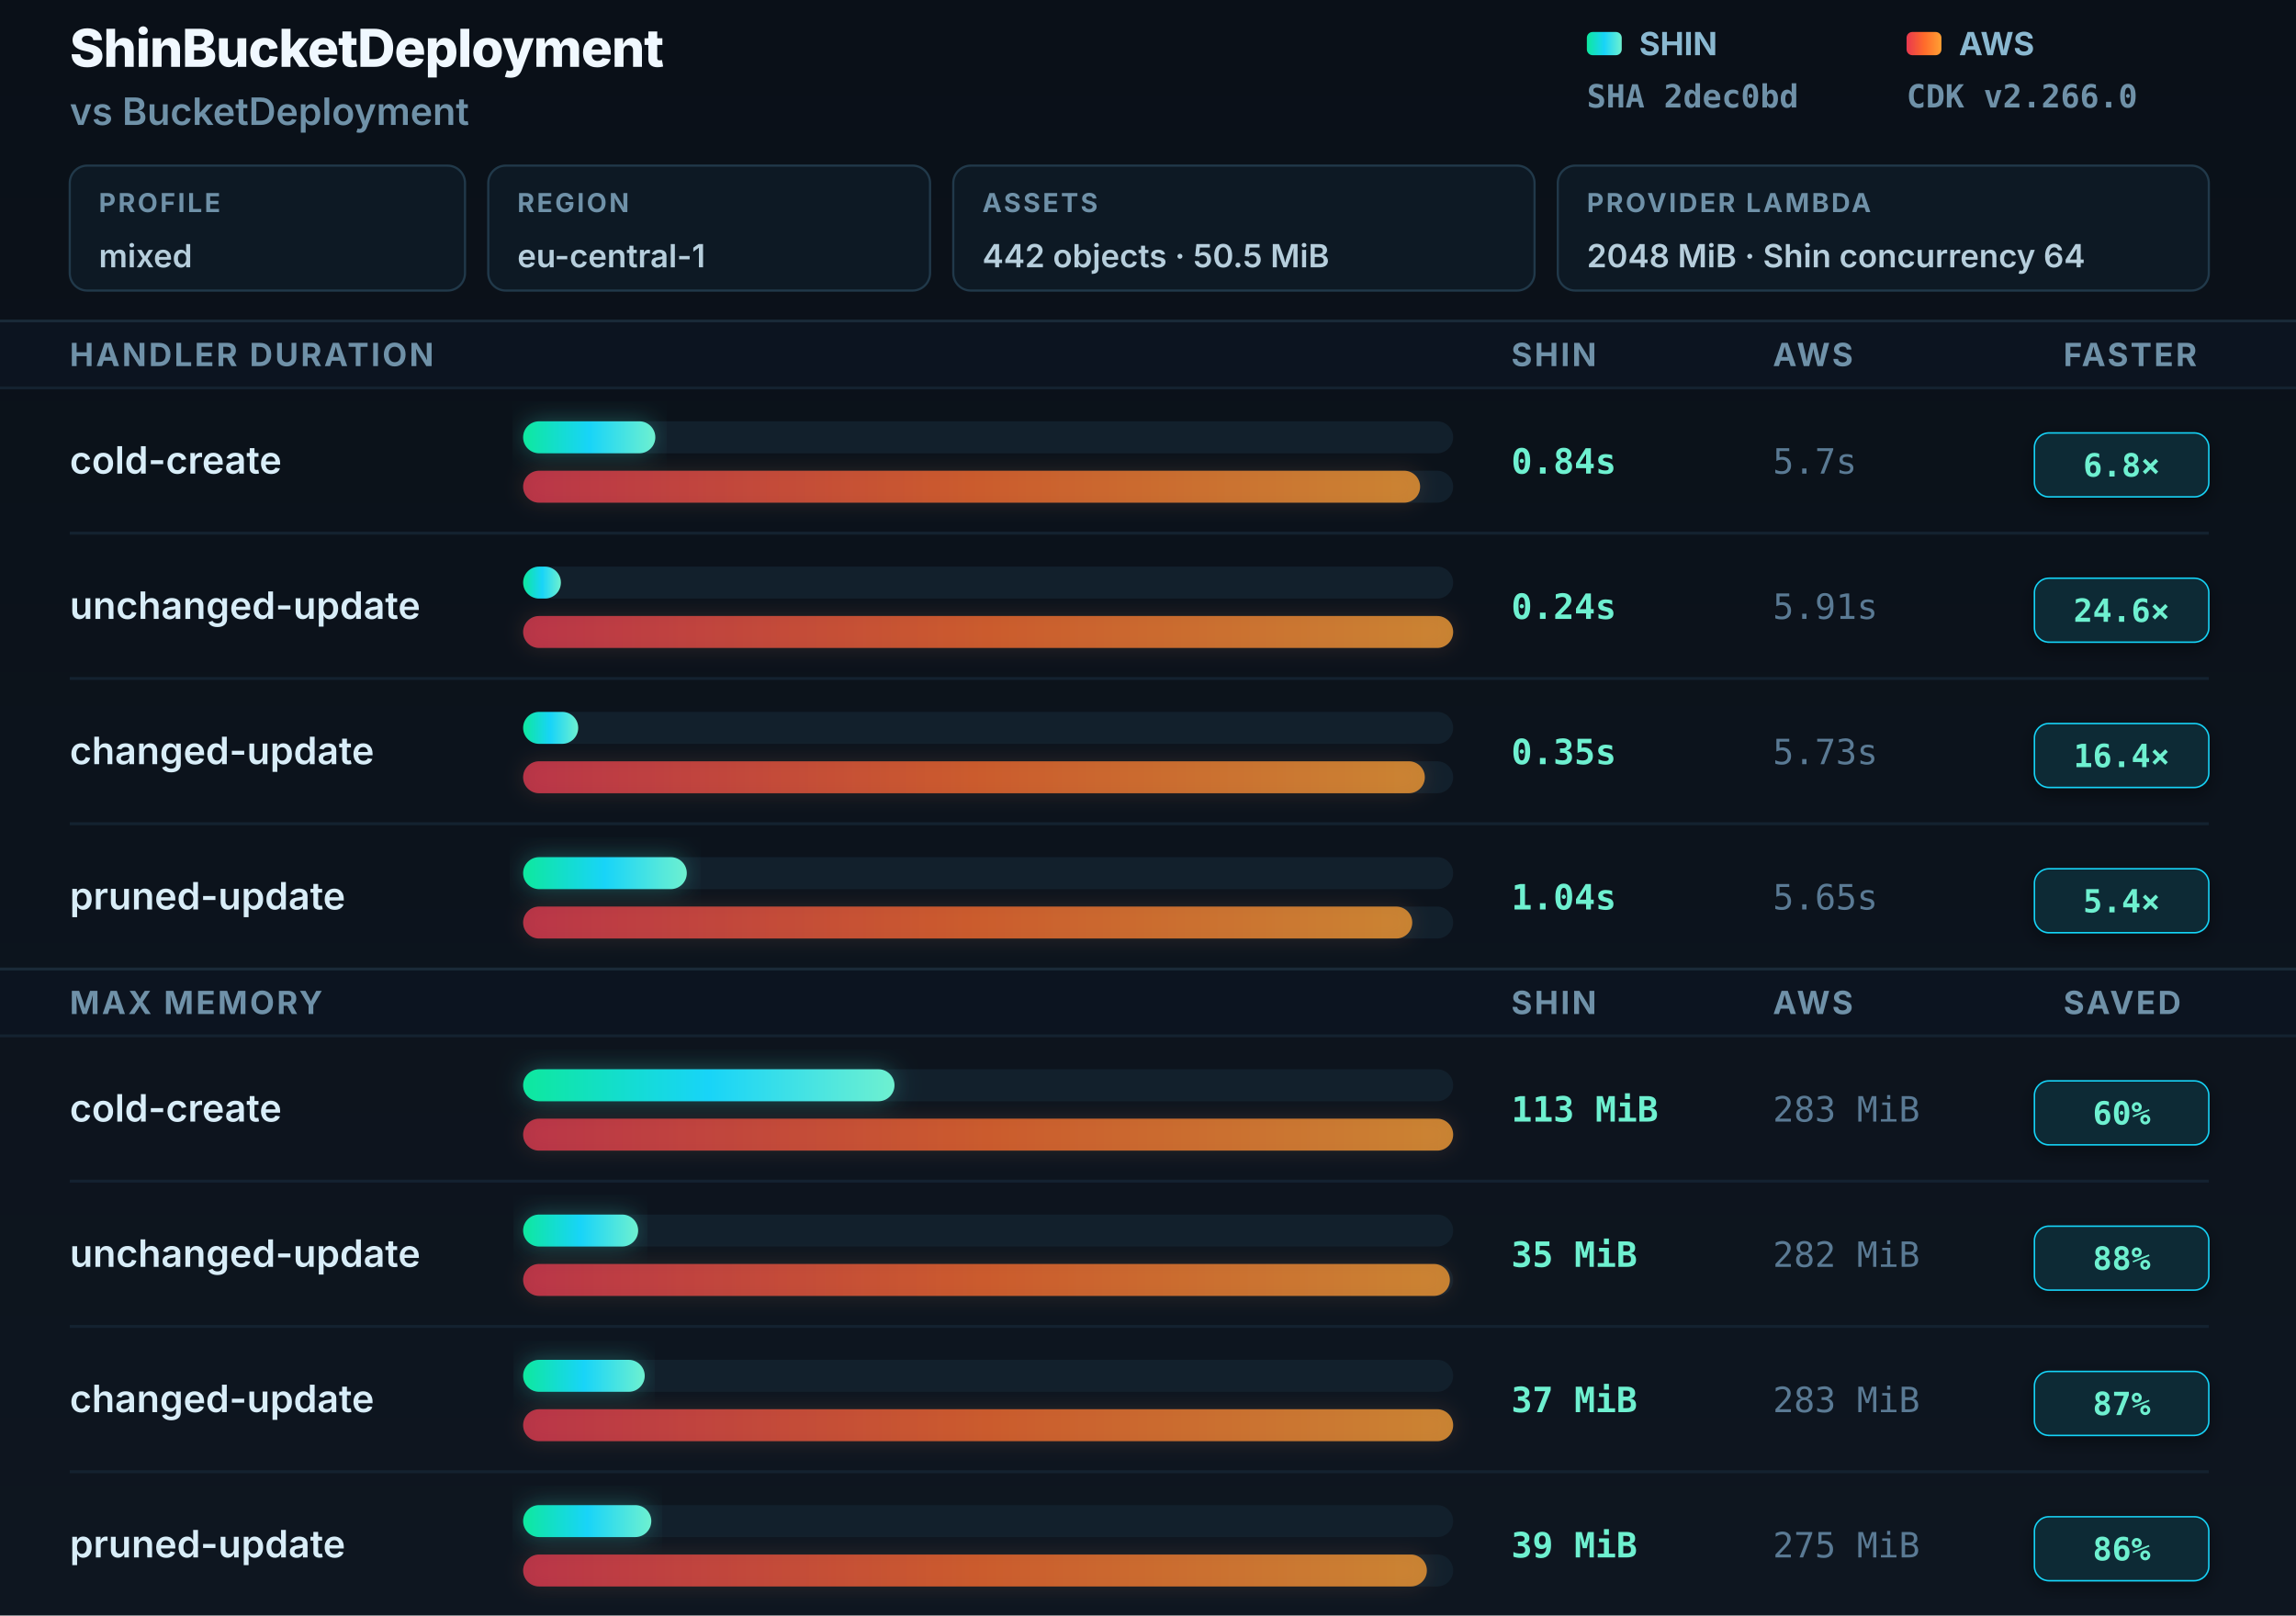
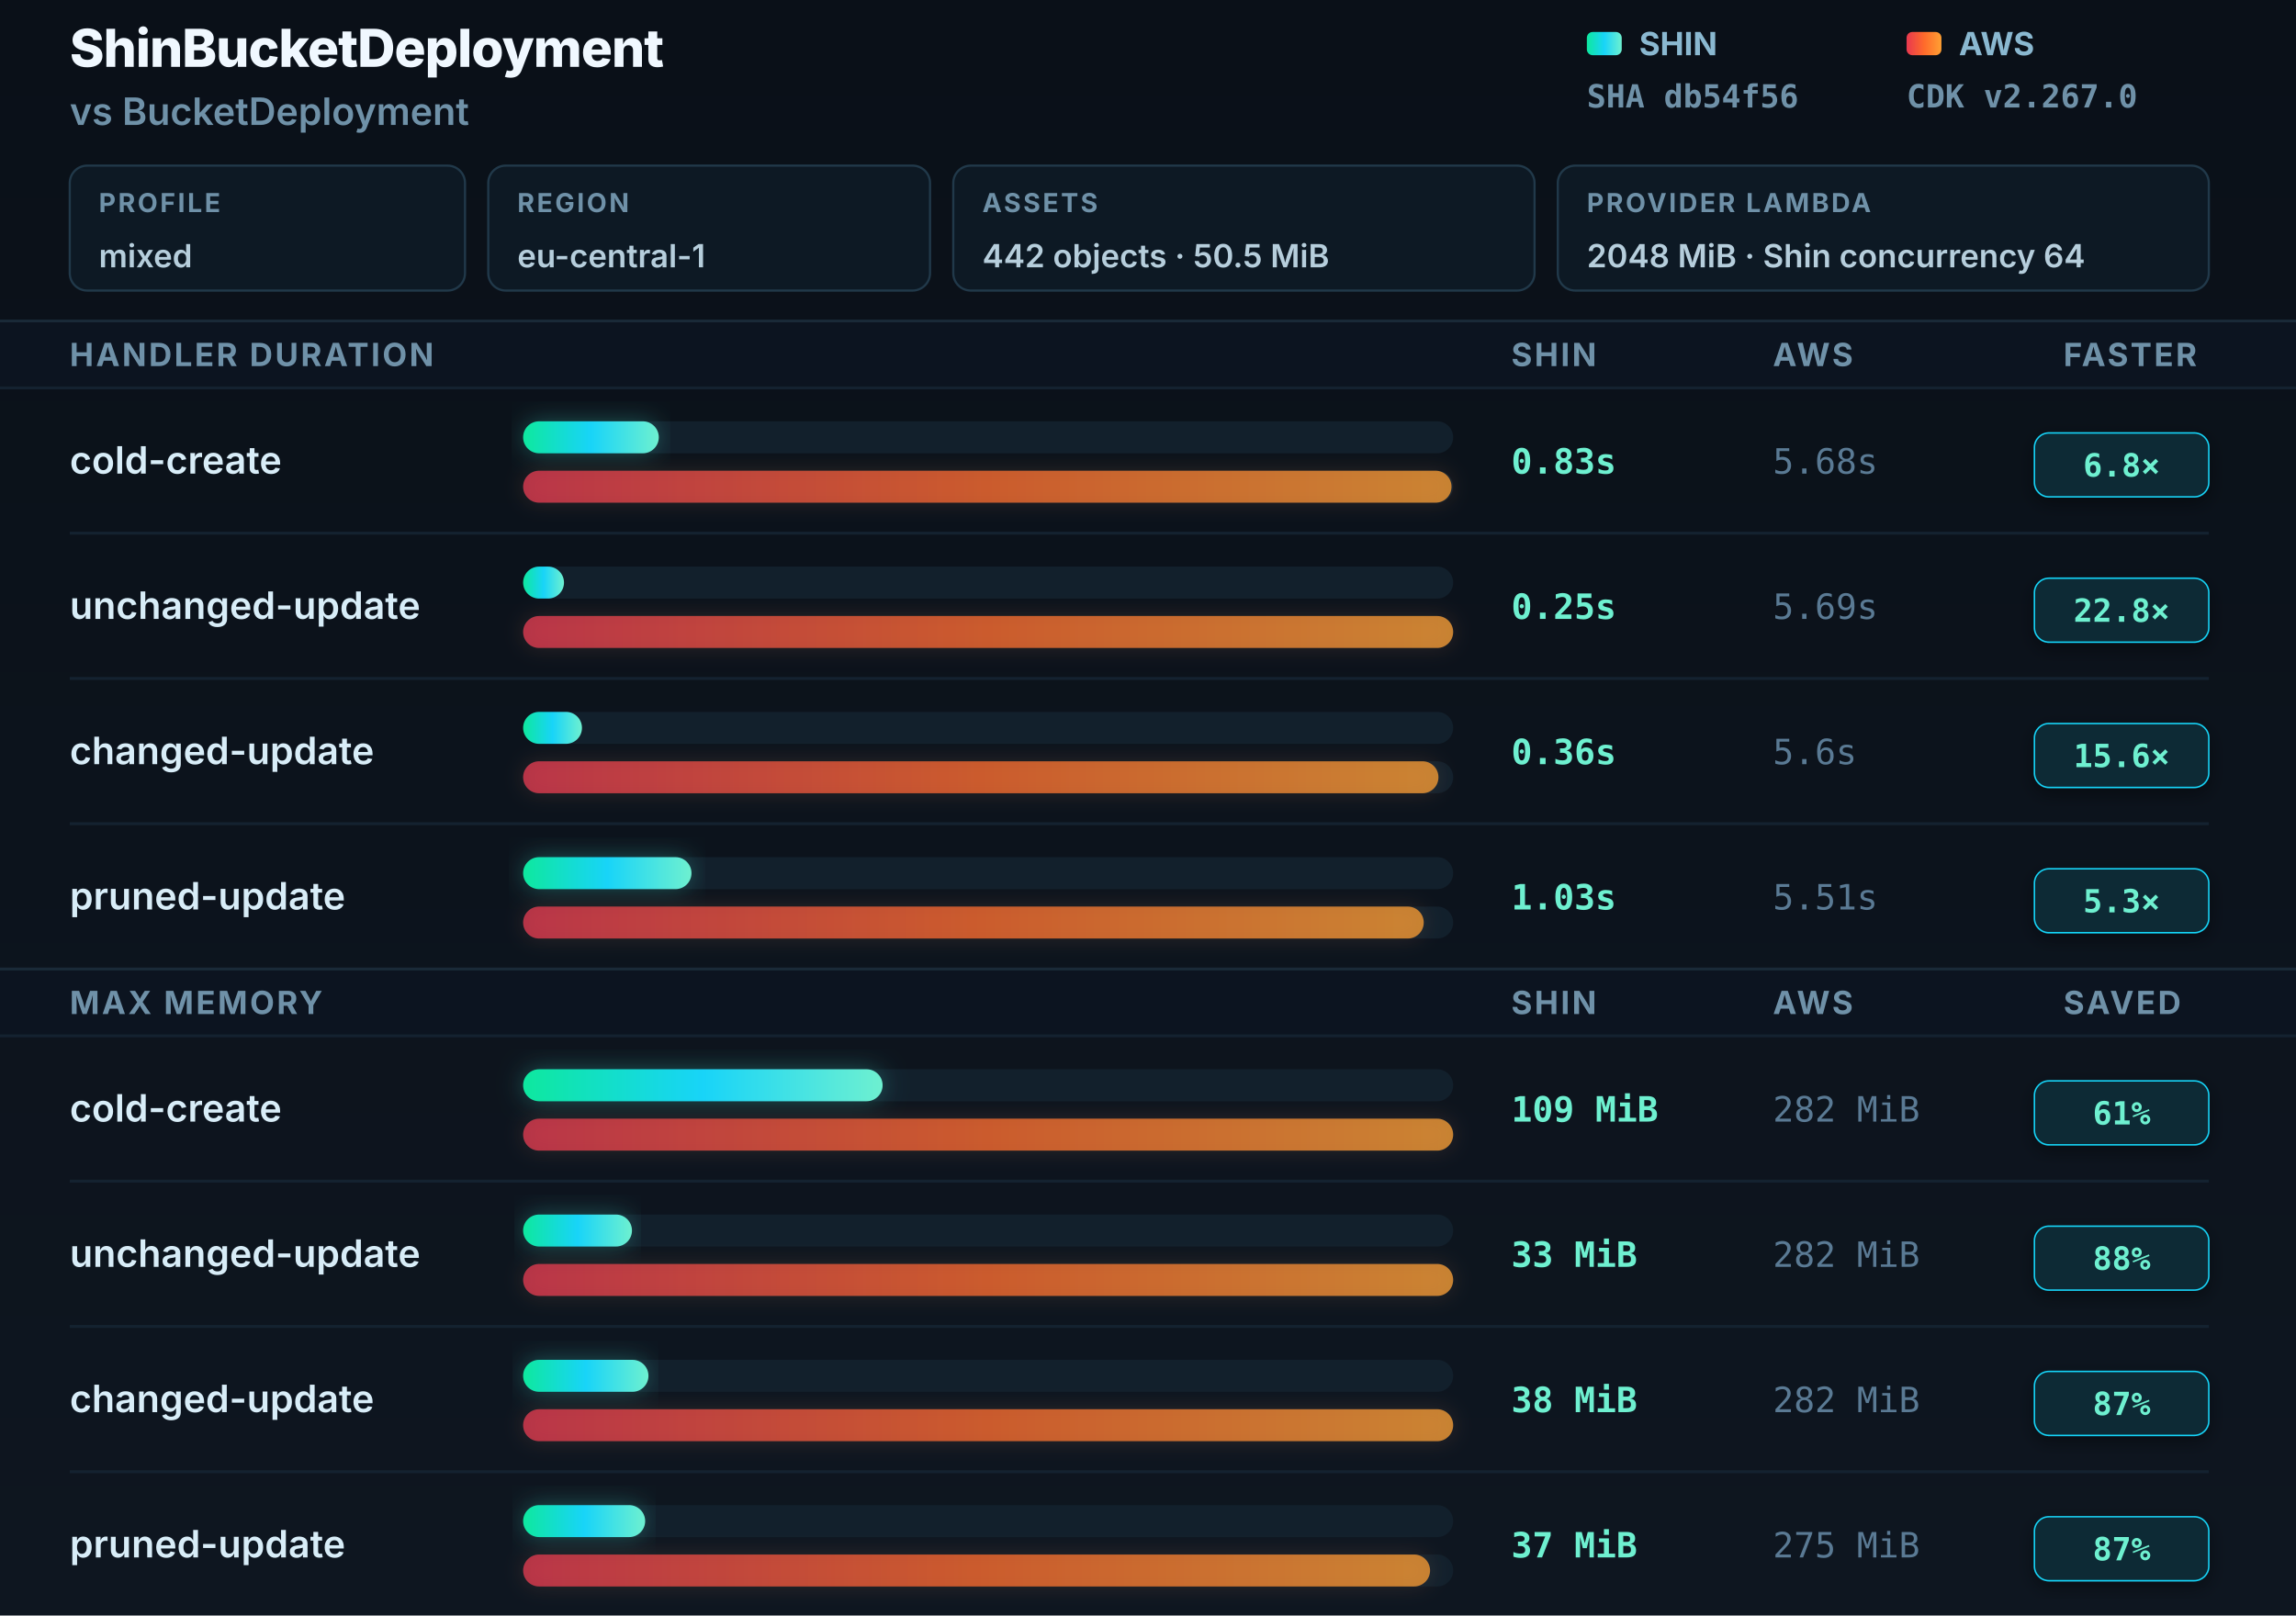
<svg xmlns="http://www.w3.org/2000/svg" width="790" height="556" viewBox="0 0 790 556" role="img" aria-labelledby="title desc">
  <defs>
    <linearGradient id="shin" x1="0" y1="0" x2="1" y2="0">
      <stop offset="0" stop-color="#0ee89e" />
      <stop offset="0.5" stop-color="#18d4f8" />
      <stop offset="1" stop-color="#6ef0d0" />
    </linearGradient>
    <linearGradient id="aws" x1="0" y1="0" x2="1" y2="0">
      <stop offset="0" stop-color="#e8384f" />
      <stop offset="0.5" stop-color="#ff6a2b" />
      <stop offset="1" stop-color="#ffa033" />
    </linearGradient>
    <linearGradient id="bgGrad" x1="0" y1="0" x2="0" y2="1">
      <stop offset="0" stop-color="#0a1018" />
      <stop offset="1" stop-color="#0e1620" />
    </linearGradient>
    <filter id="gS" x="-8%" y="-60%" width="116%" height="220%">
      <feGaussianBlur in="SourceGraphic" stdDeviation="4" />
      <feColorMatrix type="matrix" values="0 0 0 0 0.06 0 0 0 0 0.85 0 0 0 0 0.7 0 0 0 0.6 0" />
    </filter>
    <filter id="gA" x="-8%" y="-60%" width="116%" height="220%">
      <feGaussianBlur in="SourceGraphic" stdDeviation="3.5" />
      <feColorMatrix type="matrix" values="0 0 0 0 0.95 0 0 0 0 0.35 0 0 0 0 0.15 0 0 0 0.4 0" />
    </filter>
    <filter id="badgeShadow" x="-20%" y="-30%" width="140%" height="160%">
      <feDropShadow dx="0" dy="2" stdDeviation="3" flood-color="#000" flood-opacity="0.4" />
    </filter>
  </defs>
  <rect width="790" height="556" fill="url(#bgGrad)" />
  <text x="24" y="23" font-family="Inter, -apple-system, sans-serif" font-size="18" font-weight="800" fill="#f0f8ff" letter-spacing="-0.3">ShinBucketDeployment</text>
  <text x="24" y="43" font-family="Inter, -apple-system, sans-serif" font-size="13" font-weight="600" fill="#6f91a8">vs BucketDeployment</text>
  <rect x="24" y="57" width="136" height="43" rx="6" fill="#0d1924" stroke="#21394a" stroke-width="0.75" />
  <text x="34" y="73" font-family="Inter, -apple-system, sans-serif" font-size="9" font-weight="700" fill="#6f91a8" letter-spacing="0.8">PROFILE</text>
  <text x="34" y="92" font-family="Inter, -apple-system, sans-serif" font-size="11" font-weight="600" fill="#b6cedc">mixed</text>
  <rect x="168" y="57" width="152" height="43" rx="6" fill="#0d1924" stroke="#21394a" stroke-width="0.75" />
  <text x="178" y="73" font-family="Inter, -apple-system, sans-serif" font-size="9" font-weight="700" fill="#6f91a8" letter-spacing="0.8">REGION</text>
  <text x="178" y="92" font-family="Inter, -apple-system, sans-serif" font-size="11" font-weight="600" fill="#b6cedc">eu-central-1</text>
  <rect x="328" y="57" width="200" height="43" rx="6" fill="#0d1924" stroke="#21394a" stroke-width="0.75" />
  <text x="338" y="73" font-family="Inter, -apple-system, sans-serif" font-size="9" font-weight="700" fill="#6f91a8" letter-spacing="0.8">ASSETS</text>
  <text x="338" y="92" font-family="Inter, -apple-system, sans-serif" font-size="11" font-weight="600" fill="#b6cedc">442 objects · 50.5 MiB</text>
  <rect x="536" y="57" width="224" height="43" rx="6" fill="#0d1924" stroke="#21394a" stroke-width="0.75" />
  <text x="546" y="73" font-family="Inter, -apple-system, sans-serif" font-size="9" font-weight="700" fill="#6f91a8" letter-spacing="0.8">PROVIDER LAMBDA</text>
  <text x="546" y="92" font-family="Inter, -apple-system, sans-serif" font-size="11" font-weight="600" fill="#b6cedc">2048 MiB · Shin concurrency 64</text>
  <rect x="546" y="11" width="12" height="8" rx="2" fill="url(#shin)" />
  <text x="564" y="19" font-family="Inter, -apple-system, sans-serif" font-size="11" font-weight="700" fill="#8ab8d0">SHIN</text>
-   <text x="546" y="37" font-family="JetBrains Mono, monospace" font-size="11" font-weight="600" fill="#6f91a8">SHA 2dec0bd</text>
+   <text x="546" y="37" font-family="JetBrains Mono, monospace" font-size="11" font-weight="600" fill="#6f91a8">SHA db54f56</text>
  <rect x="656" y="11" width="12" height="8" rx="2" fill="url(#aws)" />
  <text x="674" y="19" font-family="Inter, -apple-system, sans-serif" font-size="11" font-weight="700" fill="#8ab8d0">AWS</text>
-   <text x="656" y="37" font-family="JetBrains Mono, monospace" font-size="11" font-weight="600" fill="#6f91a8">CDK v2.266.0</text>
+   <text x="656" y="37" font-family="JetBrains Mono, monospace" font-size="11" font-weight="600" fill="#6f91a8">CDK v2.267.0</text>
  <rect x="0" y="110" width="790" height="1" fill="#1a2a38" />
  <rect y="111" width="790" height="22" fill="#0c1420" />
  <text x="24" y="126" font-family="Inter, -apple-system, sans-serif" font-size="11" font-weight="700" fill="#6f91a8" letter-spacing="0.8">HANDLER DURATION</text>
  <text x="520" y="126" font-family="Inter, -apple-system, sans-serif" font-size="11" font-weight="700" fill="#6f91a8" letter-spacing="0.8">SHIN</text>
  <text x="610" y="126" font-family="Inter, -apple-system, sans-serif" font-size="11" font-weight="700" fill="#6f91a8" letter-spacing="0.8">AWS</text>
  <text x="710" y="126" font-family="Inter, -apple-system, sans-serif" font-size="11" font-weight="700" fill="#6f91a8" letter-spacing="0.8">FASTER</text>
  <rect x="0" y="133" width="790" height="1" fill="#142230" />
  <text x="24" y="163" font-family="Inter, -apple-system, sans-serif" font-size="13" font-weight="600" fill="#d8edf8">cold-create</text>
  <rect x="180" y="145" width="320" height="11" rx="5.5" fill="#12202c" />
-   <rect x="180" y="145" width="45.482" height="11" rx="5.5" fill="url(#shin)" filter="url(#gS)" opacity="0.5" />
-   <rect x="180" y="145" width="45.482" height="11" rx="5.5" fill="url(#shin)" />
+   <rect x="180" y="145" width="46.678" height="11" rx="5.5" fill="url(#shin)" filter="url(#gS)" opacity="0.5" />
+   <rect x="180" y="145" width="46.678" height="11" rx="5.5" fill="url(#shin)" />
  <rect x="180" y="162" width="320" height="11" rx="5.5" fill="#12202c" />
-   <rect x="180" y="162" width="308.629" height="11" rx="5.5" fill="url(#aws)" filter="url(#gA)" opacity="0.35" />
-   <rect x="180" y="162" width="308.629" height="11" rx="5.5" fill="url(#aws)" opacity="0.75" />
-   <text x="520" y="163" font-family="JetBrains Mono, monospace" font-size="12" font-weight="700" fill="#6ef0d0">0.84s</text>
-   <text x="610" y="163" font-family="JetBrains Mono, monospace" font-size="12" font-weight="400" fill="#5a7a94">5.7s</text>
+   <rect x="180" y="162" width="319.438" height="11" rx="5.5" fill="url(#aws)" filter="url(#gA)" opacity="0.35" />
+   <rect x="180" y="162" width="319.438" height="11" rx="5.5" fill="url(#aws)" opacity="0.75" />
+   <text x="520" y="163" font-family="JetBrains Mono, monospace" font-size="12" font-weight="700" fill="#6ef0d0">0.83s</text>
+   <text x="610" y="163" font-family="JetBrains Mono, monospace" font-size="12" font-weight="400" fill="#5a7a94">5.68s</text>
  <rect x="700" y="149" width="60" height="22" rx="5" fill="#082b35" stroke="#18d4f8" stroke-width="0.5" filter="url(#badgeShadow)" />
  <text x="730" y="164" text-anchor="middle" font-family="JetBrains Mono, monospace" font-size="11" font-weight="800" fill="#6ef0d0">6.8×</text>
  <rect x="24" y="183" width="736" height="1" fill="#142230" />
  <text x="24" y="213" font-family="Inter, -apple-system, sans-serif" font-size="13" font-weight="600" fill="#d8edf8">unchanged-update</text>
  <rect x="180" y="195" width="320" height="11" rx="5.5" fill="#12202c" />
-   <rect x="180" y="195" width="12.995" height="11" rx="5.5" fill="url(#shin)" />
+   <rect x="180" y="195" width="14.06" height="11" rx="5.5" fill="url(#shin)" />
  <rect x="180" y="212" width="320" height="11" rx="5.5" fill="#12202c" />
  <rect x="180" y="212" width="320" height="11" rx="5.5" fill="url(#aws)" filter="url(#gA)" opacity="0.35" />
  <rect x="180" y="212" width="320" height="11" rx="5.5" fill="url(#aws)" opacity="0.75" />
-   <text x="520" y="213" font-family="JetBrains Mono, monospace" font-size="12" font-weight="700" fill="#6ef0d0">0.24s</text>
-   <text x="610" y="213" font-family="JetBrains Mono, monospace" font-size="12" font-weight="400" fill="#5a7a94">5.91s</text>
+   <text x="520" y="213" font-family="JetBrains Mono, monospace" font-size="12" font-weight="700" fill="#6ef0d0">0.25s</text>
+   <text x="610" y="213" font-family="JetBrains Mono, monospace" font-size="12" font-weight="400" fill="#5a7a94">5.69s</text>
  <rect x="700" y="199" width="60" height="22" rx="5" fill="#082b35" stroke="#18d4f8" stroke-width="0.5" filter="url(#badgeShadow)" />
-   <text x="730" y="214" text-anchor="middle" font-family="JetBrains Mono, monospace" font-size="11" font-weight="800" fill="#6ef0d0">24.6×</text>
+   <text x="730" y="214" text-anchor="middle" font-family="JetBrains Mono, monospace" font-size="11" font-weight="800" fill="#6ef0d0">22.8×</text>
  <rect x="24" y="233" width="736" height="1" fill="#142230" />
  <text x="24" y="263" font-family="Inter, -apple-system, sans-serif" font-size="13" font-weight="600" fill="#d8edf8">changed-update</text>
  <rect x="180" y="245" width="320" height="11" rx="5.5" fill="#12202c" />
-   <rect x="180" y="245" width="18.951" height="11" rx="5.5" fill="url(#shin)" />
+   <rect x="180" y="245" width="20.246" height="11" rx="5.5" fill="url(#shin)" />
  <rect x="180" y="262" width="320" height="11" rx="5.5" fill="#12202c" />
-   <rect x="180" y="262" width="310.254" height="11" rx="5.5" fill="url(#aws)" filter="url(#gA)" opacity="0.35" />
-   <rect x="180" y="262" width="310.254" height="11" rx="5.5" fill="url(#aws)" opacity="0.75" />
-   <text x="520" y="263" font-family="JetBrains Mono, monospace" font-size="12" font-weight="700" fill="#6ef0d0">0.35s</text>
-   <text x="610" y="263" font-family="JetBrains Mono, monospace" font-size="12" font-weight="400" fill="#5a7a94">5.73s</text>
+   <rect x="180" y="262" width="314.938" height="11" rx="5.5" fill="url(#aws)" filter="url(#gA)" opacity="0.35" />
+   <rect x="180" y="262" width="314.938" height="11" rx="5.5" fill="url(#aws)" opacity="0.75" />
+   <text x="520" y="263" font-family="JetBrains Mono, monospace" font-size="12" font-weight="700" fill="#6ef0d0">0.36s</text>
+   <text x="610" y="263" font-family="JetBrains Mono, monospace" font-size="12" font-weight="400" fill="#5a7a94">5.6s</text>
  <rect x="700" y="249" width="60" height="22" rx="5" fill="#082b35" stroke="#18d4f8" stroke-width="0.5" filter="url(#badgeShadow)" />
-   <text x="730" y="264" text-anchor="middle" font-family="JetBrains Mono, monospace" font-size="11" font-weight="800" fill="#6ef0d0">16.4×</text>
+   <text x="730" y="264" text-anchor="middle" font-family="JetBrains Mono, monospace" font-size="11" font-weight="800" fill="#6ef0d0">15.6×</text>
  <rect x="24" y="283" width="736" height="1" fill="#142230" />
  <text x="24" y="313" font-family="Inter, -apple-system, sans-serif" font-size="13" font-weight="600" fill="#d8edf8">pruned-update</text>
  <rect x="180" y="295" width="320" height="11" rx="5.5" fill="#12202c" />
-   <rect x="180" y="295" width="56.311" height="11" rx="5.5" fill="url(#shin)" filter="url(#gS)" opacity="0.5" />
-   <rect x="180" y="295" width="56.311" height="11" rx="5.5" fill="url(#shin)" />
+   <rect x="180" y="295" width="57.926" height="11" rx="5.5" fill="url(#shin)" filter="url(#gS)" opacity="0.5" />
+   <rect x="180" y="295" width="57.926" height="11" rx="5.5" fill="url(#shin)" />
  <rect x="180" y="312" width="320" height="11" rx="5.5" fill="#12202c" />
-   <rect x="180" y="312" width="305.922" height="11" rx="5.5" fill="url(#aws)" filter="url(#gA)" opacity="0.35" />
-   <rect x="180" y="312" width="305.922" height="11" rx="5.5" fill="url(#aws)" opacity="0.75" />
-   <text x="520" y="313" font-family="JetBrains Mono, monospace" font-size="12" font-weight="700" fill="#6ef0d0">1.04s</text>
-   <text x="610" y="313" font-family="JetBrains Mono, monospace" font-size="12" font-weight="400" fill="#5a7a94">5.65s</text>
+   <rect x="180" y="312" width="309.877" height="11" rx="5.5" fill="url(#aws)" filter="url(#gA)" opacity="0.35" />
+   <rect x="180" y="312" width="309.877" height="11" rx="5.5" fill="url(#aws)" opacity="0.75" />
+   <text x="520" y="313" font-family="JetBrains Mono, monospace" font-size="12" font-weight="700" fill="#6ef0d0">1.03s</text>
+   <text x="610" y="313" font-family="JetBrains Mono, monospace" font-size="12" font-weight="400" fill="#5a7a94">5.51s</text>
  <rect x="700" y="299" width="60" height="22" rx="5" fill="#082b35" stroke="#18d4f8" stroke-width="0.5" filter="url(#badgeShadow)" />
-   <text x="730" y="314" text-anchor="middle" font-family="JetBrains Mono, monospace" font-size="11" font-weight="800" fill="#6ef0d0">5.4×</text>
+   <text x="730" y="314" text-anchor="middle" font-family="JetBrains Mono, monospace" font-size="11" font-weight="800" fill="#6ef0d0">5.3×</text>
  <rect x="0" y="333" width="790" height="1" fill="#1a2a38" />
  <rect y="334" width="790" height="22" fill="#0c1420" />
  <text x="24" y="349" font-family="Inter, -apple-system, sans-serif" font-size="11" font-weight="700" fill="#6f91a8" letter-spacing="0.8">MAX MEMORY</text>
  <text x="520" y="349" font-family="Inter, -apple-system, sans-serif" font-size="11" font-weight="700" fill="#6f91a8" letter-spacing="0.8">SHIN</text>
  <text x="610" y="349" font-family="Inter, -apple-system, sans-serif" font-size="11" font-weight="700" fill="#6f91a8" letter-spacing="0.8">AWS</text>
  <text x="710" y="349" font-family="Inter, -apple-system, sans-serif" font-size="11" font-weight="700" fill="#6f91a8" letter-spacing="0.8">SAVED</text>
  <rect x="0" y="356" width="790" height="1" fill="#142230" />
  <text x="24" y="386" font-family="Inter, -apple-system, sans-serif" font-size="13" font-weight="600" fill="#d8edf8">cold-create</text>
  <rect x="180" y="368" width="320" height="11" rx="5.5" fill="#12202c" />
-   <rect x="180" y="368" width="127.774" height="11" rx="5.5" fill="url(#shin)" filter="url(#gS)" opacity="0.5" />
-   <rect x="180" y="368" width="127.774" height="11" rx="5.5" fill="url(#shin)" />
+   <rect x="180" y="368" width="123.688" height="11" rx="5.5" fill="url(#shin)" filter="url(#gS)" opacity="0.5" />
+   <rect x="180" y="368" width="123.688" height="11" rx="5.5" fill="url(#shin)" />
  <rect x="180" y="385" width="320" height="11" rx="5.5" fill="#12202c" />
  <rect x="180" y="385" width="320" height="11" rx="5.5" fill="url(#aws)" filter="url(#gA)" opacity="0.35" />
  <rect x="180" y="385" width="320" height="11" rx="5.5" fill="url(#aws)" opacity="0.75" />
-   <text x="520" y="386" font-family="JetBrains Mono, monospace" font-size="12" font-weight="700" fill="#6ef0d0">113 MiB</text>
-   <text x="610" y="386" font-family="JetBrains Mono, monospace" font-size="12" font-weight="400" fill="#5a7a94">283 MiB</text>
+   <text x="520" y="386" font-family="JetBrains Mono, monospace" font-size="12" font-weight="700" fill="#6ef0d0">109 MiB</text>
+   <text x="610" y="386" font-family="JetBrains Mono, monospace" font-size="12" font-weight="400" fill="#5a7a94">282 MiB</text>
  <rect x="700" y="372" width="60" height="22" rx="5" fill="#082b35" stroke="#18d4f8" stroke-width="0.5" filter="url(#badgeShadow)" />
-   <text x="730" y="387" text-anchor="middle" font-family="JetBrains Mono, monospace" font-size="11" font-weight="800" fill="#6ef0d0">60%</text>
+   <text x="730" y="387" text-anchor="middle" font-family="JetBrains Mono, monospace" font-size="11" font-weight="800" fill="#6ef0d0">61%</text>
  <rect x="24" y="406" width="736" height="1" fill="#142230" />
  <text x="24" y="436" font-family="Inter, -apple-system, sans-serif" font-size="13" font-weight="600" fill="#d8edf8">unchanged-update</text>
  <rect x="180" y="418" width="320" height="11" rx="5.5" fill="#12202c" />
-   <rect x="180" y="418" width="39.576" height="11" rx="5.5" fill="url(#shin)" filter="url(#gS)" opacity="0.5" />
-   <rect x="180" y="418" width="39.576" height="11" rx="5.5" fill="url(#shin)" />
+   <rect x="180" y="418" width="37.447" height="11" rx="5.5" fill="url(#shin)" filter="url(#gS)" opacity="0.5" />
+   <rect x="180" y="418" width="37.447" height="11" rx="5.5" fill="url(#shin)" />
  <rect x="180" y="435" width="320" height="11" rx="5.5" fill="#12202c" />
-   <rect x="180" y="435" width="318.869" height="11" rx="5.5" fill="url(#aws)" filter="url(#gA)" opacity="0.35" />
-   <rect x="180" y="435" width="318.869" height="11" rx="5.5" fill="url(#aws)" opacity="0.75" />
-   <text x="520" y="436" font-family="JetBrains Mono, monospace" font-size="12" font-weight="700" fill="#6ef0d0">35 MiB</text>
+   <rect x="180" y="435" width="320" height="11" rx="5.5" fill="url(#aws)" filter="url(#gA)" opacity="0.35" />
+   <rect x="180" y="435" width="320" height="11" rx="5.5" fill="url(#aws)" opacity="0.75" />
+   <text x="520" y="436" font-family="JetBrains Mono, monospace" font-size="12" font-weight="700" fill="#6ef0d0">33 MiB</text>
  <text x="610" y="436" font-family="JetBrains Mono, monospace" font-size="12" font-weight="400" fill="#5a7a94">282 MiB</text>
  <rect x="700" y="422" width="60" height="22" rx="5" fill="#082b35" stroke="#18d4f8" stroke-width="0.5" filter="url(#badgeShadow)" />
  <text x="730" y="437" text-anchor="middle" font-family="JetBrains Mono, monospace" font-size="11" font-weight="800" fill="#6ef0d0">88%</text>
  <rect x="24" y="456" width="736" height="1" fill="#142230" />
  <text x="24" y="486" font-family="Inter, -apple-system, sans-serif" font-size="13" font-weight="600" fill="#d8edf8">changed-update</text>
  <rect x="180" y="468" width="320" height="11" rx="5.5" fill="#12202c" />
-   <rect x="180" y="468" width="41.837" height="11" rx="5.5" fill="url(#shin)" filter="url(#gS)" opacity="0.5" />
-   <rect x="180" y="468" width="41.837" height="11" rx="5.5" fill="url(#shin)" />
+   <rect x="180" y="468" width="43.121" height="11" rx="5.5" fill="url(#shin)" filter="url(#gS)" opacity="0.5" />
+   <rect x="180" y="468" width="43.121" height="11" rx="5.5" fill="url(#shin)" />
  <rect x="180" y="485" width="320" height="11" rx="5.5" fill="#12202c" />
  <rect x="180" y="485" width="320" height="11" rx="5.5" fill="url(#aws)" filter="url(#gA)" opacity="0.35" />
  <rect x="180" y="485" width="320" height="11" rx="5.5" fill="url(#aws)" opacity="0.75" />
-   <text x="520" y="486" font-family="JetBrains Mono, monospace" font-size="12" font-weight="700" fill="#6ef0d0">37 MiB</text>
-   <text x="610" y="486" font-family="JetBrains Mono, monospace" font-size="12" font-weight="400" fill="#5a7a94">283 MiB</text>
+   <text x="520" y="486" font-family="JetBrains Mono, monospace" font-size="12" font-weight="700" fill="#6ef0d0">38 MiB</text>
+   <text x="610" y="486" font-family="JetBrains Mono, monospace" font-size="12" font-weight="400" fill="#5a7a94">282 MiB</text>
  <rect x="700" y="472" width="60" height="22" rx="5" fill="#082b35" stroke="#18d4f8" stroke-width="0.5" filter="url(#badgeShadow)" />
  <text x="730" y="487" text-anchor="middle" font-family="JetBrains Mono, monospace" font-size="11" font-weight="800" fill="#6ef0d0">87%</text>
  <rect x="24" y="506" width="736" height="1" fill="#142230" />
  <text x="24" y="536" font-family="Inter, -apple-system, sans-serif" font-size="13" font-weight="600" fill="#d8edf8">pruned-update</text>
  <rect x="180" y="518" width="320" height="11" rx="5.5" fill="#12202c" />
-   <rect x="180" y="518" width="44.099" height="11" rx="5.5" fill="url(#shin)" filter="url(#gS)" opacity="0.5" />
-   <rect x="180" y="518" width="44.099" height="11" rx="5.5" fill="url(#shin)" />
+   <rect x="180" y="518" width="41.986" height="11" rx="5.5" fill="url(#shin)" filter="url(#gS)" opacity="0.5" />
+   <rect x="180" y="518" width="41.986" height="11" rx="5.5" fill="url(#shin)" />
  <rect x="180" y="535" width="320" height="11" rx="5.5" fill="#12202c" />
-   <rect x="180" y="535" width="310.954" height="11" rx="5.5" fill="url(#aws)" filter="url(#gA)" opacity="0.35" />
-   <rect x="180" y="535" width="310.954" height="11" rx="5.5" fill="url(#aws)" opacity="0.75" />
-   <text x="520" y="536" font-family="JetBrains Mono, monospace" font-size="12" font-weight="700" fill="#6ef0d0">39 MiB</text>
+   <rect x="180" y="535" width="312.057" height="11" rx="5.5" fill="url(#aws)" filter="url(#gA)" opacity="0.35" />
+   <rect x="180" y="535" width="312.057" height="11" rx="5.5" fill="url(#aws)" opacity="0.75" />
+   <text x="520" y="536" font-family="JetBrains Mono, monospace" font-size="12" font-weight="700" fill="#6ef0d0">37 MiB</text>
  <text x="610" y="536" font-family="JetBrains Mono, monospace" font-size="12" font-weight="400" fill="#5a7a94">275 MiB</text>
  <rect x="700" y="522" width="60" height="22" rx="5" fill="#082b35" stroke="#18d4f8" stroke-width="0.5" filter="url(#badgeShadow)" />
-   <text x="730" y="537" text-anchor="middle" font-family="JetBrains Mono, monospace" font-size="11" font-weight="800" fill="#6ef0d0">86%</text>
+   <text x="730" y="537" text-anchor="middle" font-family="JetBrains Mono, monospace" font-size="11" font-weight="800" fill="#6ef0d0">87%</text>
</svg>
